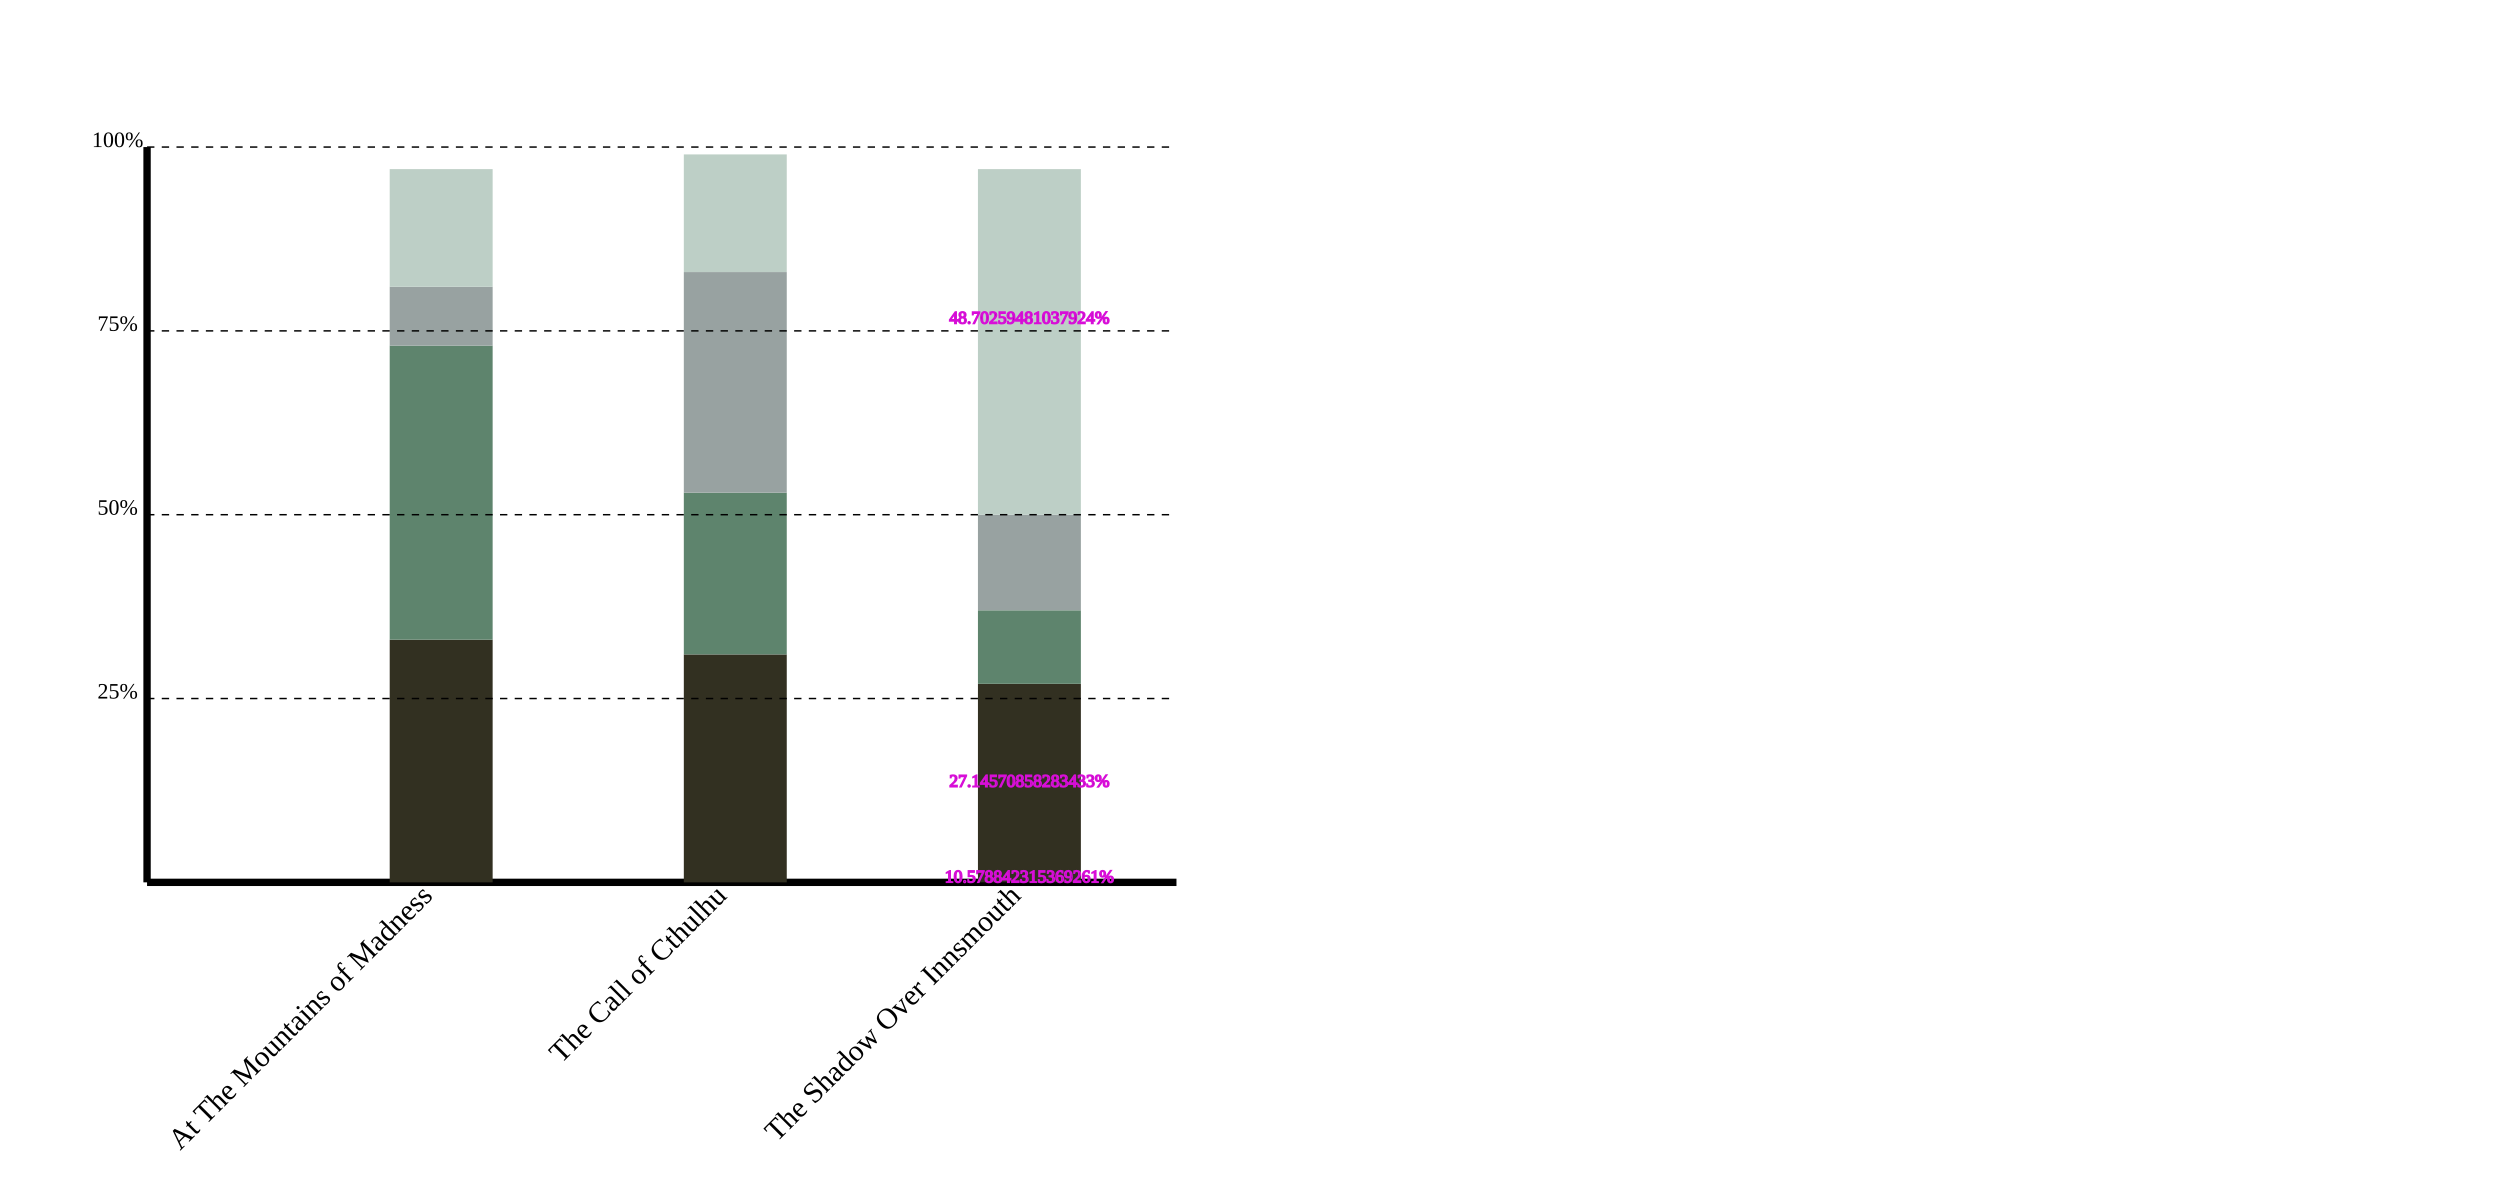
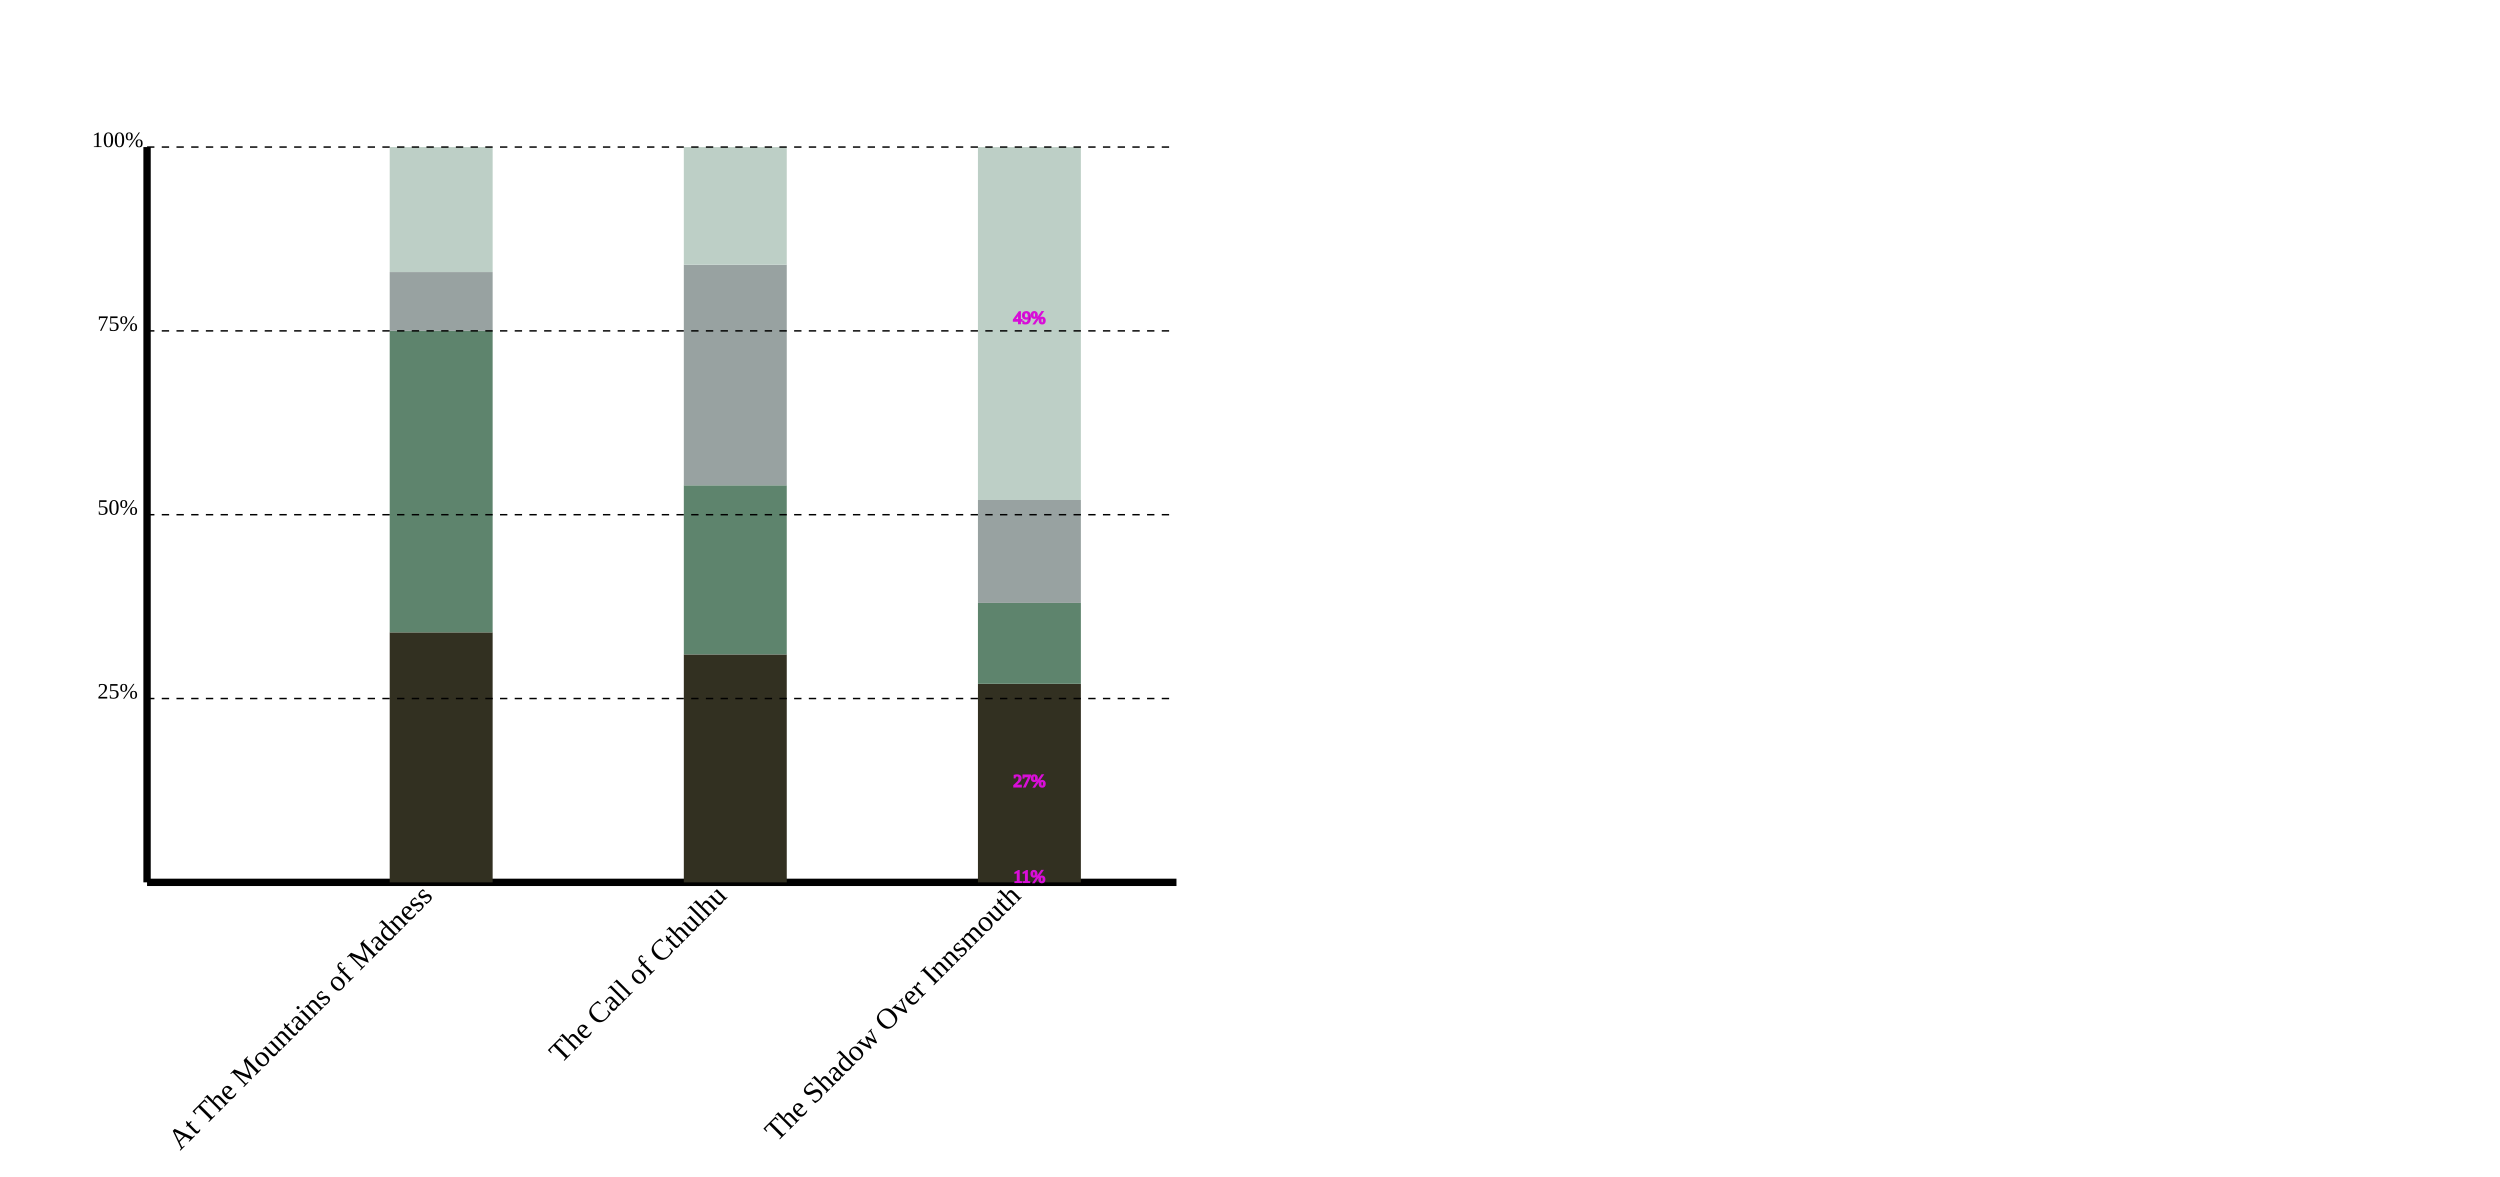
<svg xmlns="http://www.w3.org/2000/svg" width="100%" height="100%" viewBox="0 0 1700 800">
  <g transform="translate(100 600)">
    <line x1="0" x2="700" y1="0" y2="0" stroke="black" stroke-width="5" />
    <line x1="0" x2="0" y1="0" y2="-500" stroke="black" stroke-width="5" />
-     <line x1="200" x2="200" y1="0" y2="-165" stroke="#323021" stroke-width="70" />
-     <line x1="200" x2="200" y1="-165" y2="-365" stroke="#5e846d" stroke-width="70" />
-     <line x1="200" x2="200" y1="-365" y2="-405" stroke="#98a2a1" stroke-width="70" />
-     <line x1="200" x2="200" y1="-405" y2="-485" stroke="#bdcfc6" stroke-width="70" />
+     <line x1="200" x2="200" y1="0" y2="-170" stroke="#323021" stroke-width="70" />
+     <line x1="200" x2="200" y1="-170" y2="-375" stroke="#5e846d" stroke-width="70" />
+     <line x1="200" x2="200" y1="-375" y2="-415" stroke="#98a2a1" stroke-width="70" />
+     <line x1="200" x2="200" y1="-415" y2="-500" stroke="#bdcfc6" stroke-width="70" />
    <text x="200" y="8" font-size="20" text-anchor="end" transform="rotate(-45 200, 15)">At The Mountains of Madness</text>
    <line x1="400" x2="400" y1="0" y2="-155" stroke="#323021" stroke-width="70" />
-     <line x1="400" x2="400" y1="-155" y2="-265" stroke="#5e846d" stroke-width="70" />
-     <line x1="400" x2="400" y1="-265" y2="-415" stroke="#98a2a1" stroke-width="70" />
-     <line x1="400" x2="400" y1="-415" y2="-495" stroke="#bdcfc6" stroke-width="70" />
+     <line x1="400" x2="400" y1="-155" y2="-270" stroke="#5e846d" stroke-width="70" />
+     <line x1="400" x2="400" y1="-270" y2="-420" stroke="#98a2a1" stroke-width="70" />
+     <line x1="400" x2="400" y1="-420" y2="-500" stroke="#bdcfc6" stroke-width="70" />
    <text x="400" y="8" font-size="20" text-anchor="end" transform="rotate(-45 400, 15)">The Call of Cthulhu</text>
    <line x1="600" x2="600" y1="0" y2="-135" stroke="#323021" stroke-width="70" />
-     <text x="600" y="-65" text-anchor="middle" stroke="#d80ed8">27.14570858283433%</text>
-     <line x1="600" x2="600" y1="-135" y2="-185" stroke="#5e846d" stroke-width="70" />
-     <text x="600" y="-" text-anchor="middle" stroke="#d80ed8">10.578842315369261%</text>
-     <line x1="600" x2="600" y1="-185" y2="-250" stroke="#98a2a1" stroke-width="70" />
-     <line x1="600" x2="600" y1="-250" y2="-485" stroke="#bdcfc6" stroke-width="70" />
-     <text x="600" y="-380" text-anchor="middle" stroke="#d80ed8">48.70259481037924%</text>
+     <text x="600" y="-65" text-anchor="middle" stroke="#d80ed8">27%</text>
+     <line x1="600" x2="600" y1="-135" y2="-190" stroke="#5e846d" stroke-width="70" />
+     <text x="600" y="-" text-anchor="middle" stroke="#d80ed8">11%</text>
+     <line x1="600" x2="600" y1="-190" y2="-260" stroke="#98a2a1" stroke-width="70" />
+     <line x1="600" x2="600" y1="-260" y2="-500" stroke="#bdcfc6" stroke-width="70" />
+     <text x="600" y="-380" text-anchor="middle" stroke="#d80ed8">49%</text>
    <text x="600" y="8" font-size="20" text-anchor="end" transform="rotate(-45 600, 15)">The Shadow Over Innsmouth</text>
    <text x="-20" y="-125" font-size="15" text-anchor="middle">25%</text>
    <line x1="0" x2="700" y1="-125" y2="-125" stroke="black" stroke-width="1" stroke-dasharray="5" />
    <text x="-20" y="-250" font-size="15" text-anchor="middle">50%</text>
    <line x1="0" x2="700" y1="-250" y2="-250" stroke="black" stroke-width="1" stroke-dasharray="5" />
    <text x="-20" y="-375" font-size="15" text-anchor="middle">75%</text>
    <line x1="0" x2="700" y1="-375" y2="-375" stroke="black" stroke-width="1" stroke-dasharray="5" />
    <text x="-20" y="-500" font-size="15" text-anchor="middle">100%</text>
    <line x1="0" x2="700" y1="-500" y2="-500" stroke="black" stroke-width="1" stroke-dasharray="5" />
  </g>
</svg>
